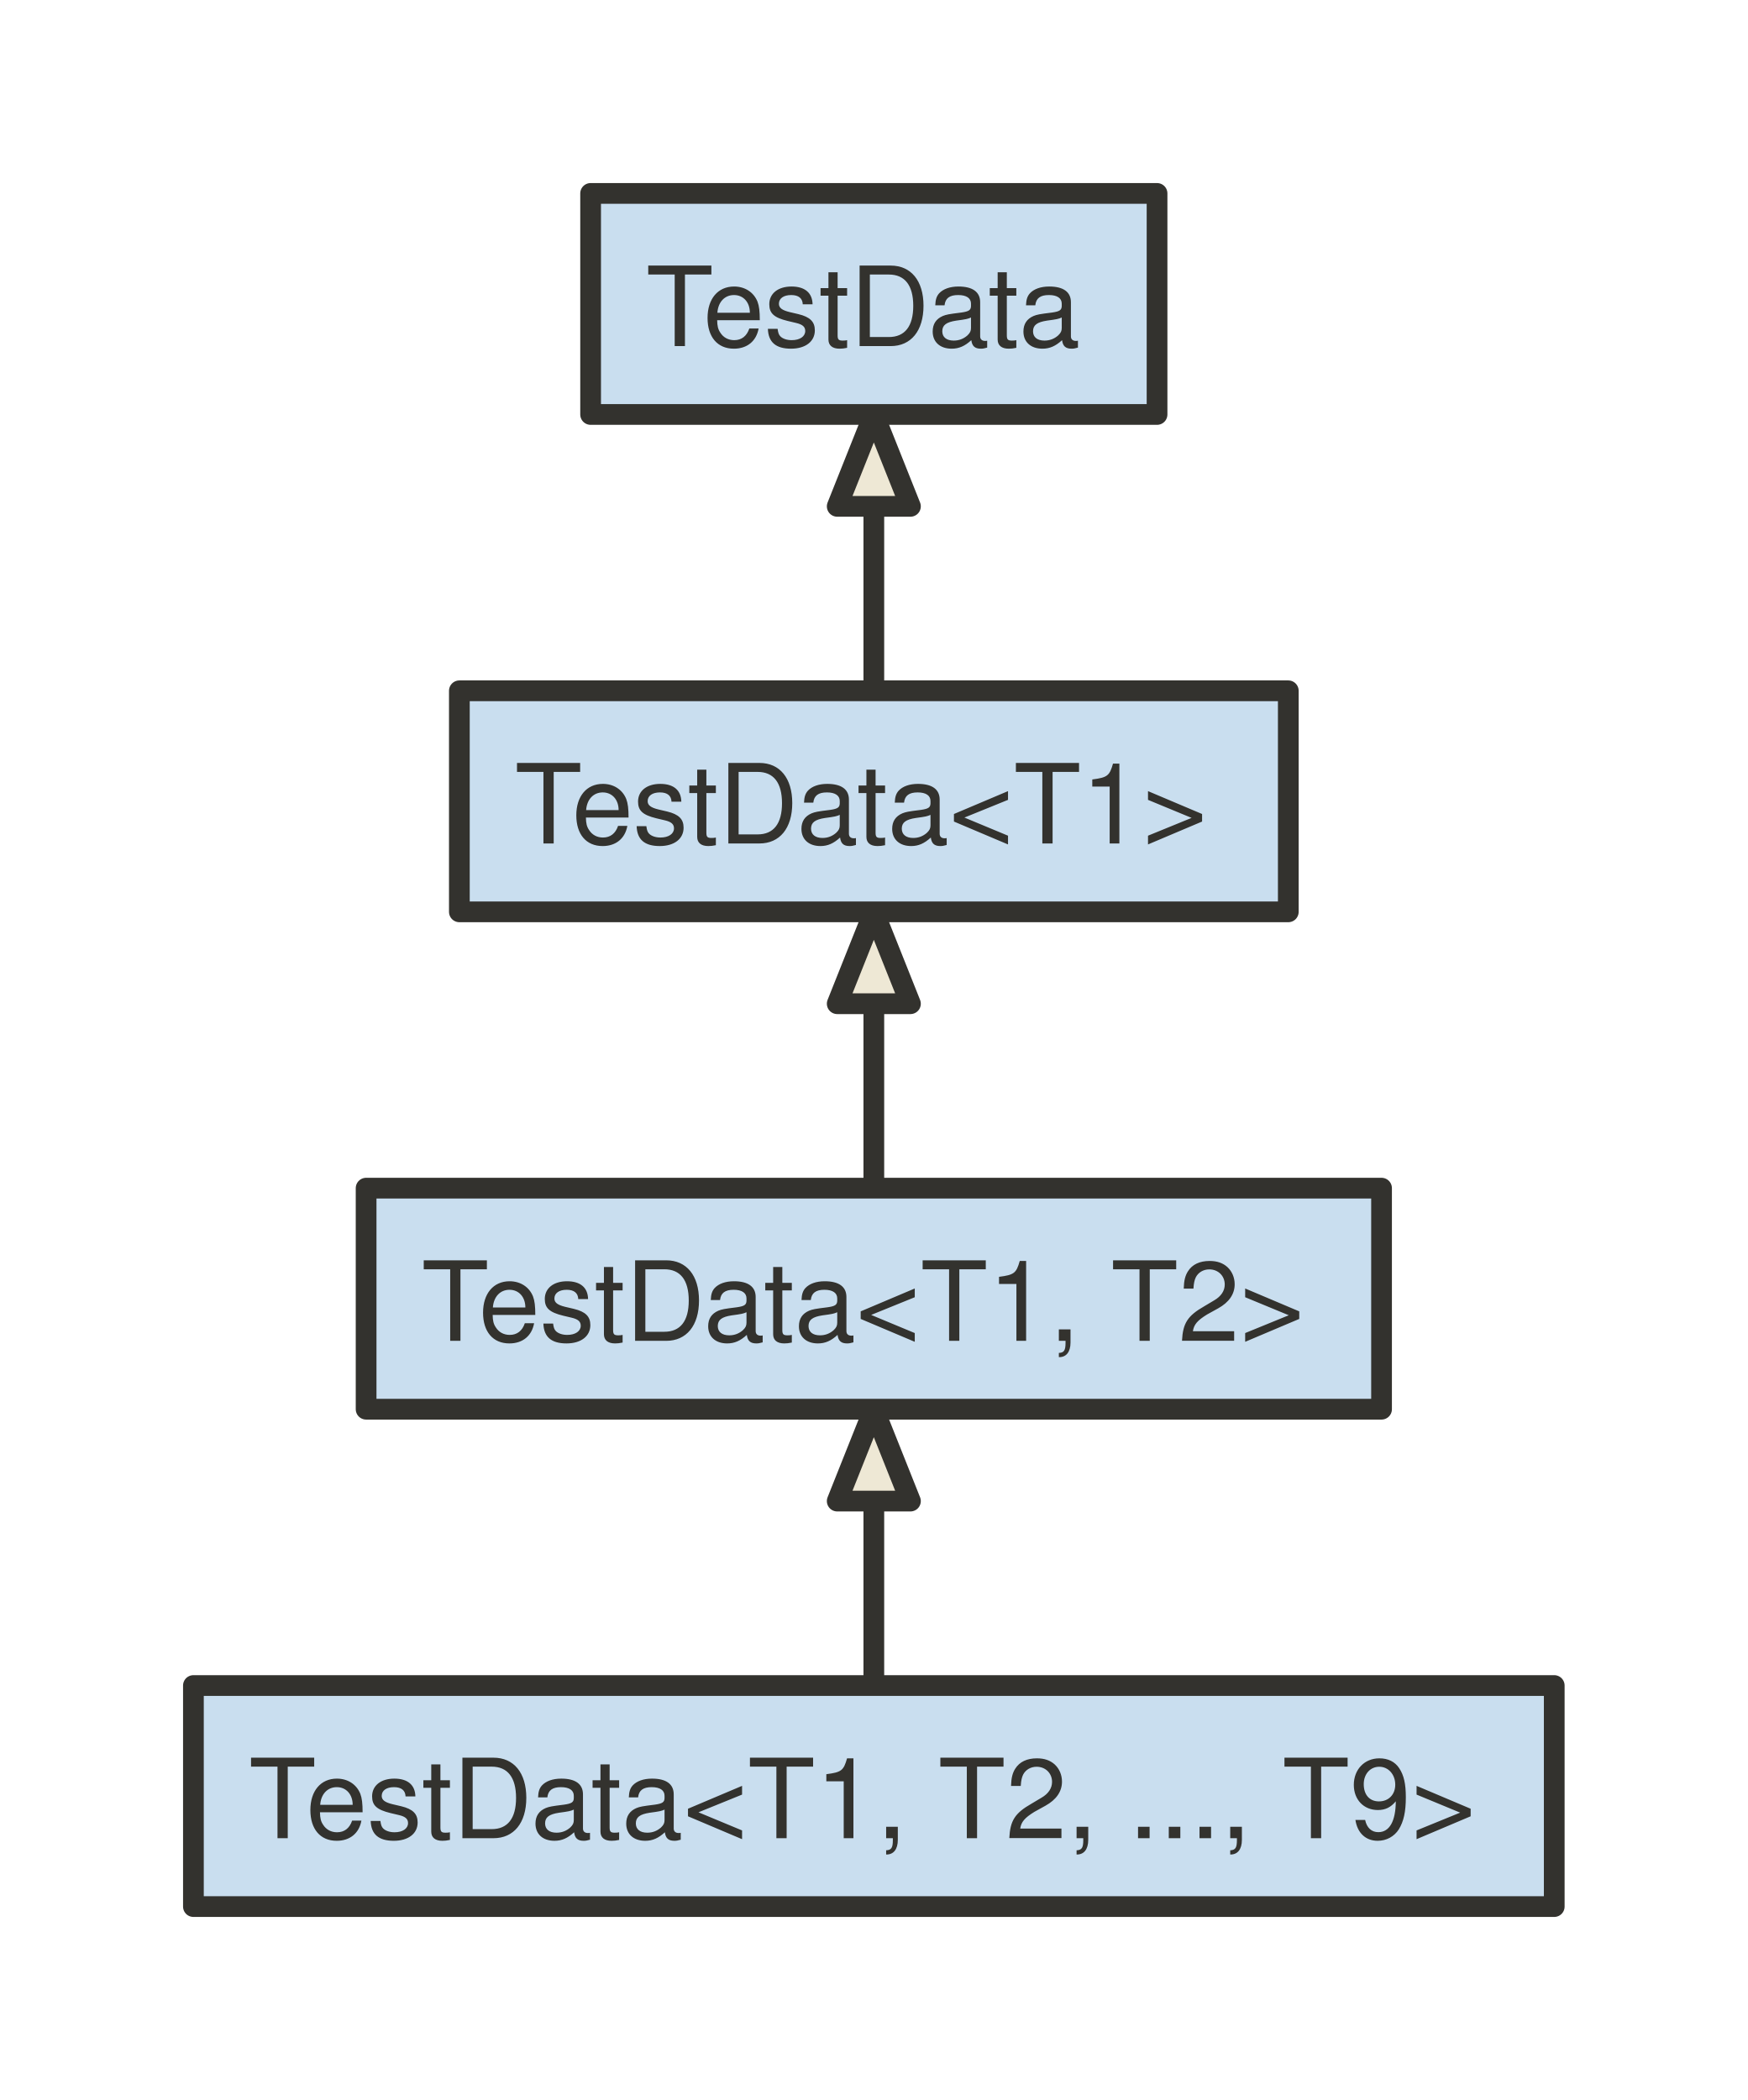
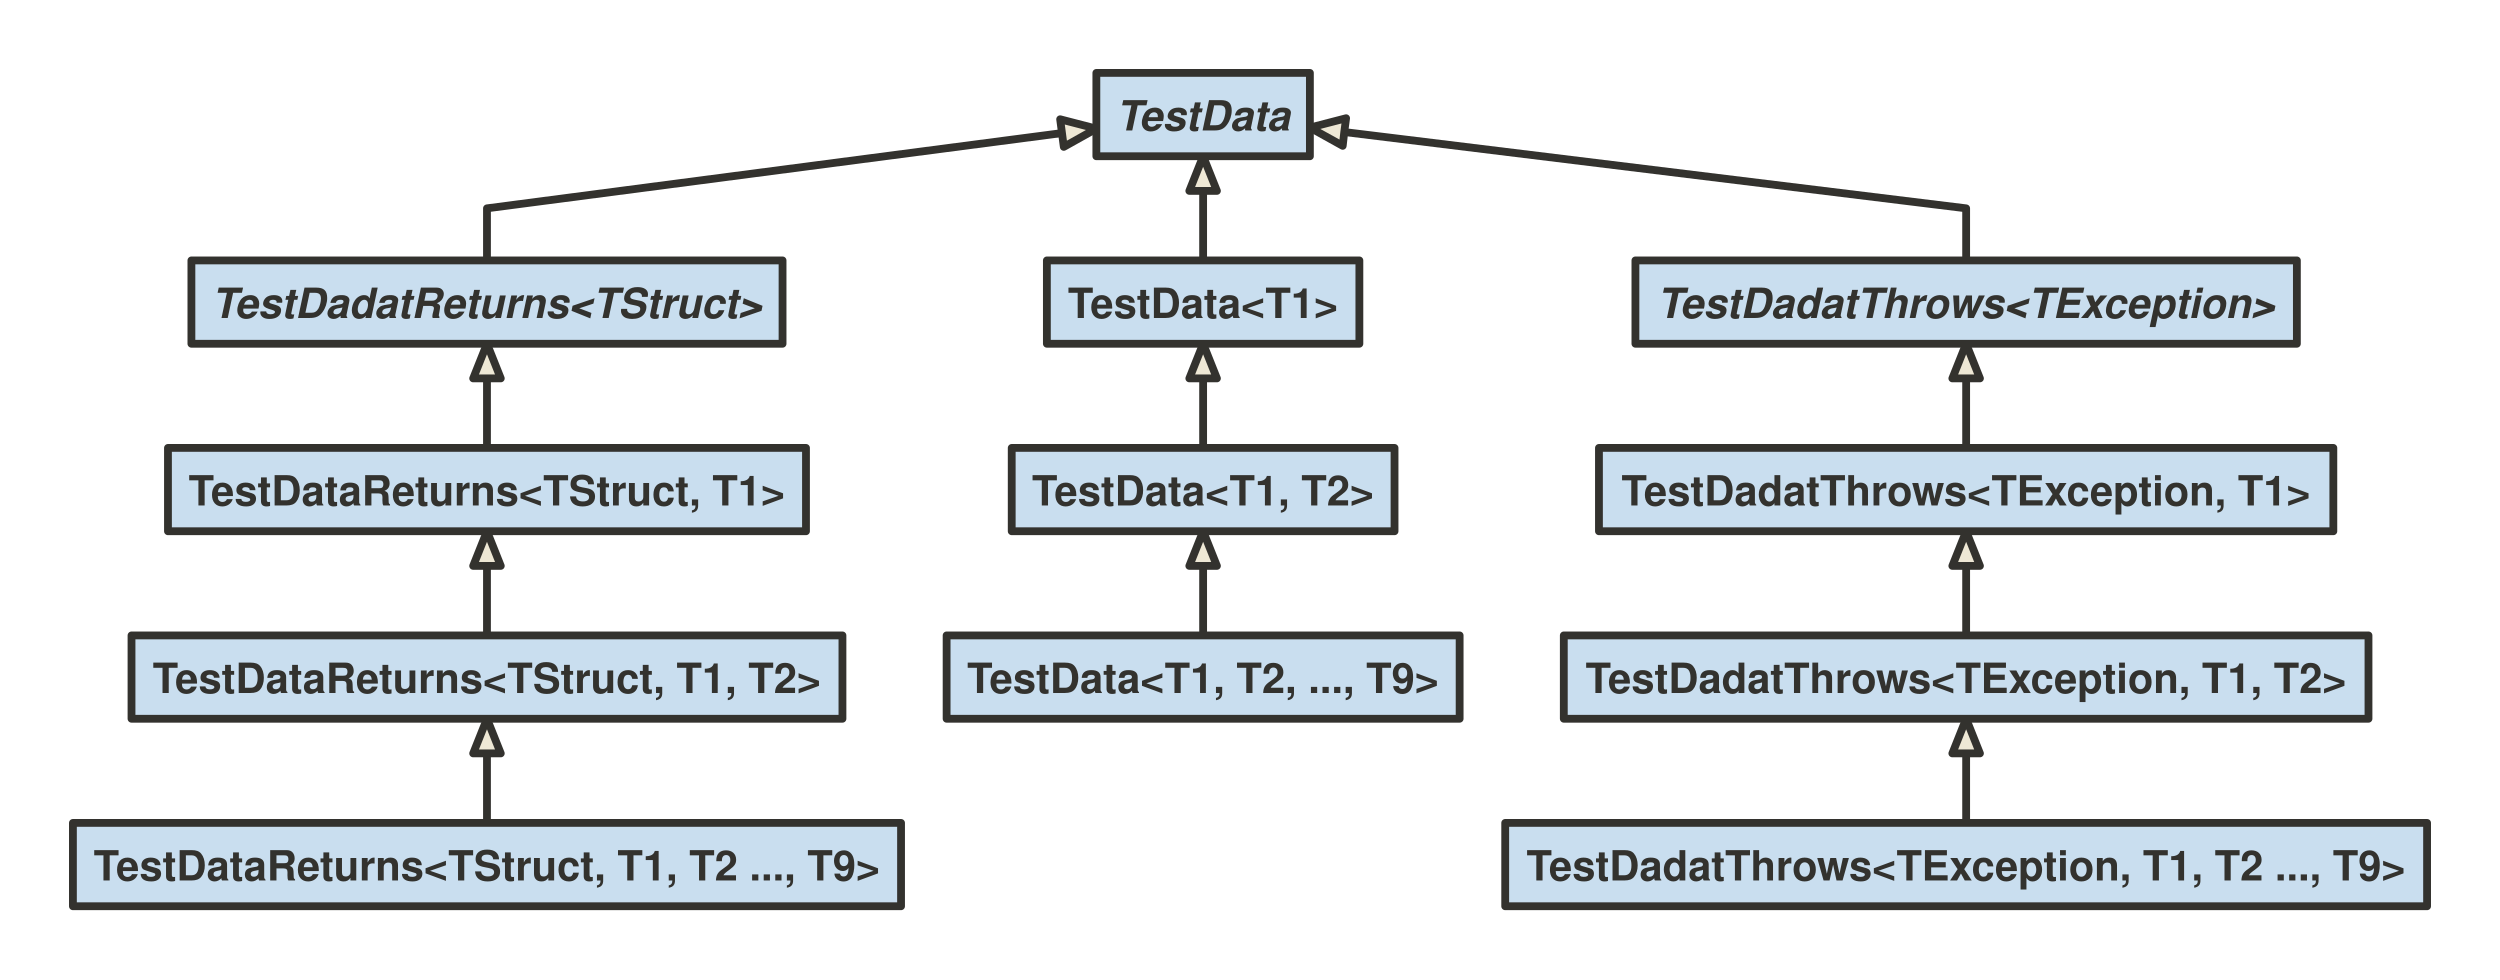
- <svg xmlns="http://www.w3.org/2000/svg" version="1.1" baseProfile="full" width="253.0" height="304.0" viewBox="0 0 253 304">
+ <svg xmlns="http://www.w3.org/2000/svg" version="1.1" baseProfile="full" width="960.0" height="376.0" viewBox="0 0 960 376">
  <g stroke-width="1.0" text-align="left" font="12pt Helvetica, Arial, sans-serif" font-size="12pt" font-family="Helvetica" font-weight="bold" font-style="normal">
    <g font-family="Helvetica" font-size="12pt" font-weight="bold" font-style="normal" stroke-width="3.0" stroke-linejoin="round" stroke-linecap="round" stroke="#33322E">
      <g stroke="transparent" fill="transparent">
-         <rect x="0.0" y="0.0" height="304.0" width="253.0" stroke="none" />
+         <rect x="0.0" y="0.0" height="376.0" width="960.0" stroke="none" />
      </g>
      <g transform="translate(8, 8)" fill="#33322E">
        <g transform="translate(20, 20)" fill="#eee8d5" font-family="Helvetica" font-size="12pt" font-weight="normal" font-style="normal">
-           <path d="M98.5 45.3 L98.5 52 L98.5 72 L98.5 72.0 " fill="none" />
-           <path d="M103.8 45.3 L98.5 45.3 L93.2 45.3 L98.5 32.0 Z" />
-           <path d="M98.5 117.3 L98.5 124 L98.5 144 L98.5 144.0 " fill="none" />
-           <path d="M103.8 117.3 L98.5 117.3 L93.2 117.3 L98.5 104.0 Z" />
-           <path d="M98.5 189.3 L98.5 196 L98.5 216 L98.5 216.0 " fill="none" />
-           <path d="M103.8 189.3 L98.5 189.3 L93.2 189.3 L98.5 176.0 Z" />
+           <path d="M379.8 23.1 L159 52 L159 72 L159.0 72.0 " fill="none" />
+           <path d="M380.5 28.4 L379.8 23.1 L379.1 17.8 L393.0 21.4 Z" />
+           <path d="M159.0 117.3 L159 124 L159 144 L159.0 144.0 " fill="none" />
+           <path d="M164.3 117.3 L159.0 117.3 L153.7 117.3 L159.0 104.0 Z" />
+           <path d="M159.0 189.3 L159 196 L159 216 L159.0 216.0 " fill="none" />
+           <path d="M164.3 189.3 L159.0 189.3 L153.7 189.3 L159.0 176.0 Z" />
+           <path d="M159.0 261.3 L159 268 L159 288 L159.0 288.0 " fill="none" />
+           <path d="M164.3 261.3 L159.0 261.3 L153.7 261.3 L159.0 248.0 Z" />
+           <path d="M434.0 45.3 L434 52 L434 72 L434.0 72.0 " fill="none" />
+           <path d="M439.3 45.3 L434.0 45.3 L428.7 45.3 L434.0 32.0 Z" />
+           <path d="M434.0 117.3 L434 124 L434 144 L434.0 144.0 " fill="none" />
+           <path d="M439.3 117.3 L434.0 117.3 L428.7 117.3 L434.0 104.0 Z" />
+           <path d="M434.0 189.3 L434 196 L434 216 L434.0 216.0 " fill="none" />
+           <path d="M439.3 189.3 L434.0 189.3 L428.7 189.3 L434.0 176.0 Z" />
+           <path d="M488.2 22.7 L727 52 L727 72 L727.0 72.0 " fill="none" />
+           <path d="M488.9 17.4 L488.2 22.7 L487.6 28.0 L475.0 21.0 Z" />
+           <path d="M727.0 117.3 L727 124 L727 144 L727.0 144.0 " fill="none" />
+           <path d="M732.3 117.3 L727.0 117.3 L721.7 117.3 L727.0 104.0 Z" />
+           <path d="M727.0 189.3 L727 196 L727 216 L727.0 216.0 " fill="none" />
+           <path d="M732.3 189.3 L727.0 189.3 L721.7 189.3 L727.0 176.0 Z" />
+           <path d="M727.0 261.3 L727 268 L727 288 L727.0 288.0 " fill="none" />
+           <path d="M732.3 261.3 L727.0 261.3 L721.7 261.3 L727.0 248.0 Z" />
          <g data-name="TestData">
            <g fill="#C9DEEF" stroke="#33322E" data-name="TestData">
-               <rect x="57.5" y="0.0" height="32.0" width="82.0" data-name="TestData" />
+               <rect x="393.0" y="0.0" height="32.0" width="82.0" data-name="TestData" />
            </g>
-             <g transform="translate(57.5, 0)" font-family="Helvetica" font-size="12pt" font-weight="normal" font-style="normal" data-name="TestData" data-compartment="0">
-               <g transform="translate(8, 8)" fill="#33322E" text-align="left" data-name="TestData" data-compartment="0">
-                 <text x="0.0" y="14.1" stroke="none" data-name="TestData" data-compartment="0">TestData</text>
+             <g transform="translate(393, 0)" font-family="Helvetica" font-size="12pt" font-weight="bold" font-style="italic" data-name="TestData" data-compartment="0">
+               <g transform="translate(8, 8)" fill="#33322E" text-align="center" data-name="TestData" data-compartment="0">
+                 <text x="33.0" y="14.1" stroke="none" text-anchor="middle" data-name="TestData" data-compartment="0">TestData</text>
+               </g>
+             </g>
+           </g>
+           <g data-name="TestDadatReturns&lt;TStruct&gt;">
+             <g fill="#C9DEEF" stroke="#33322E" data-name="TestDadatReturns&lt;TStruct&gt;">
+               <rect x="45.5" y="72.0" height="32.0" width="227.0" data-name="TestDadatReturns&lt;TStruct&gt;" />
+             </g>
+             <g transform="translate(45.5, 72)" font-family="Helvetica" font-size="12pt" font-weight="bold" font-style="italic" data-name="TestDadatReturns&lt;TStruct&gt;" data-compartment="0">
+               <g transform="translate(8, 8)" fill="#33322E" text-align="center" data-name="TestDadatReturns&lt;TStruct&gt;" data-compartment="0">
+                 <text x="105.5" y="14.1" stroke="none" text-anchor="middle" data-name="TestDadatReturns&lt;TStruct&gt;" data-compartment="0">TestDadatReturns&lt;TStruct&gt;</text>
+               </g>
+             </g>
+           </g>
+           <g data-name="TestDataReturns&lt;TStruct, T1&gt;">
+             <g fill="#C9DEEF" stroke="#33322E" data-name="TestDataReturns&lt;TStruct, T1&gt;">
+               <rect x="36.5" y="144.0" height="32.0" width="245.0" data-name="TestDataReturns&lt;TStruct, T1&gt;" />
+             </g>
+             <g transform="translate(36.5, 144)" font-family="Helvetica" font-size="12pt" font-weight="bold" font-style="normal" data-name="TestDataReturns&lt;TStruct, T1&gt;" data-compartment="0">
+               <g transform="translate(8, 8)" fill="#33322E" text-align="center" data-name="TestDataReturns&lt;TStruct, T1&gt;" data-compartment="0">
+                 <text x="114.5" y="14.1" stroke="none" text-anchor="middle" data-name="TestDataReturns&lt;TStruct, T1&gt;" data-compartment="0">TestDataReturns&lt;TStruct, T1&gt;</text>
+               </g>
+             </g>
+           </g>
+           <g data-name="TestDataReturns&lt;TStruct, T1, T2&gt;">
+             <g fill="#C9DEEF" stroke="#33322E" data-name="TestDataReturns&lt;TStruct, T1, T2&gt;">
+               <rect x="22.5" y="216.0" height="32.0" width="273.0" data-name="TestDataReturns&lt;TStruct, T1, T2&gt;" />
+             </g>
+             <g transform="translate(22.5, 216)" font-family="Helvetica" font-size="12pt" font-weight="bold" font-style="normal" data-name="TestDataReturns&lt;TStruct, T1, T2&gt;" data-compartment="0">
+               <g transform="translate(8, 8)" fill="#33322E" text-align="center" data-name="TestDataReturns&lt;TStruct, T1, T2&gt;" data-compartment="0">
+                 <text x="128.5" y="14.1" stroke="none" text-anchor="middle" data-name="TestDataReturns&lt;TStruct, T1, T2&gt;" data-compartment="0">TestDataReturns&lt;TStruct, T1, T2&gt;</text>
+               </g>
+             </g>
+           </g>
+           <g data-name="TestDataReturns&lt;TStruct, T1, T2 ..., T9&gt;">
+             <g fill="#C9DEEF" stroke="#33322E" data-name="TestDataReturns&lt;TStruct, T1, T2 ..., T9&gt;">
+               <rect x="0.0" y="288.0" height="32.0" width="318.0" data-name="TestDataReturns&lt;TStruct, T1, T2 ..., T9&gt;" />
+             </g>
+             <g transform="translate(0, 288)" font-family="Helvetica" font-size="12pt" font-weight="bold" font-style="normal" data-name="TestDataReturns&lt;TStruct, T1, T2 ..., T9&gt;" data-compartment="0">
+               <g transform="translate(8, 8)" fill="#33322E" text-align="center" data-name="TestDataReturns&lt;TStruct, T1, T2 ..., T9&gt;" data-compartment="0">
+                 <text x="151.0" y="14.1" stroke="none" text-anchor="middle" data-name="TestDataReturns&lt;TStruct, T1, T2 ..., T9&gt;" data-compartment="0">TestDataReturns&lt;TStruct, T1, T2 ..., T9&gt;</text>
              </g>
            </g>
          </g>
          <g data-name="TestData&lt;T1&gt;">
            <g fill="#C9DEEF" stroke="#33322E" data-name="TestData&lt;T1&gt;">
-               <rect x="38.5" y="72.0" height="32.0" width="120.0" data-name="TestData&lt;T1&gt;" />
+               <rect x="374.0" y="72.0" height="32.0" width="120.0" data-name="TestData&lt;T1&gt;" />
            </g>
-             <g transform="translate(38.5, 72)" font-family="Helvetica" font-size="12pt" font-weight="normal" font-style="normal" data-name="TestData&lt;T1&gt;" data-compartment="0">
-               <g transform="translate(8, 8)" fill="#33322E" text-align="left" data-name="TestData&lt;T1&gt;" data-compartment="0">
-                 <text x="0.0" y="14.1" stroke="none" data-name="TestData&lt;T1&gt;" data-compartment="0">TestData&lt;T1&gt;</text>
+             <g transform="translate(374, 72)" font-family="Helvetica" font-size="12pt" font-weight="bold" font-style="normal" data-name="TestData&lt;T1&gt;" data-compartment="0">
+               <g transform="translate(8, 8)" fill="#33322E" text-align="center" data-name="TestData&lt;T1&gt;" data-compartment="0">
+                 <text x="52.0" y="14.1" stroke="none" text-anchor="middle" data-name="TestData&lt;T1&gt;" data-compartment="0">TestData&lt;T1&gt;</text>
              </g>
            </g>
          </g>
          <g data-name="TestData&lt;T1, T2&gt;">
            <g fill="#C9DEEF" stroke="#33322E" data-name="TestData&lt;T1, T2&gt;">
-               <rect x="25.0" y="144.0" height="32.0" width="147.0" data-name="TestData&lt;T1, T2&gt;" />
+               <rect x="360.5" y="144.0" height="32.0" width="147.0" data-name="TestData&lt;T1, T2&gt;" />
            </g>
-             <g transform="translate(25, 144)" font-family="Helvetica" font-size="12pt" font-weight="normal" font-style="normal" data-name="TestData&lt;T1, T2&gt;" data-compartment="0">
-               <g transform="translate(8, 8)" fill="#33322E" text-align="left" data-name="TestData&lt;T1, T2&gt;" data-compartment="0">
-                 <text x="0.0" y="14.1" stroke="none" data-name="TestData&lt;T1, T2&gt;" data-compartment="0">TestData&lt;T1, T2&gt;</text>
+             <g transform="translate(360.5, 144)" font-family="Helvetica" font-size="12pt" font-weight="bold" font-style="normal" data-name="TestData&lt;T1, T2&gt;" data-compartment="0">
+               <g transform="translate(8, 8)" fill="#33322E" text-align="center" data-name="TestData&lt;T1, T2&gt;" data-compartment="0">
+                 <text x="65.5" y="14.1" stroke="none" text-anchor="middle" data-name="TestData&lt;T1, T2&gt;" data-compartment="0">TestData&lt;T1, T2&gt;</text>
              </g>
            </g>
          </g>
          <g data-name="TestData&lt;T1, T2, ..., T9&gt;">
            <g fill="#C9DEEF" stroke="#33322E" data-name="TestData&lt;T1, T2, ..., T9&gt;">
-               <rect x="0.0" y="216.0" height="32.0" width="197.0" data-name="TestData&lt;T1, T2, ..., T9&gt;" />
+               <rect x="335.5" y="216.0" height="32.0" width="197.0" data-name="TestData&lt;T1, T2, ..., T9&gt;" />
            </g>
-             <g transform="translate(0, 216)" font-family="Helvetica" font-size="12pt" font-weight="normal" font-style="normal" data-name="TestData&lt;T1, T2, ..., T9&gt;" data-compartment="0">
-               <g transform="translate(8, 8)" fill="#33322E" text-align="left" data-name="TestData&lt;T1, T2, ..., T9&gt;" data-compartment="0">
-                 <text x="0.0" y="14.1" stroke="none" data-name="TestData&lt;T1, T2, ..., T9&gt;" data-compartment="0">TestData&lt;T1, T2, ..., T9&gt;</text>
+             <g transform="translate(335.5, 216)" font-family="Helvetica" font-size="12pt" font-weight="bold" font-style="normal" data-name="TestData&lt;T1, T2, ..., T9&gt;" data-compartment="0">
+               <g transform="translate(8, 8)" fill="#33322E" text-align="center" data-name="TestData&lt;T1, T2, ..., T9&gt;" data-compartment="0">
+                 <text x="90.5" y="14.1" stroke="none" text-anchor="middle" data-name="TestData&lt;T1, T2, ..., T9&gt;" data-compartment="0">TestData&lt;T1, T2, ..., T9&gt;</text>
+               </g>
+             </g>
+           </g>
+           <g data-name="TestDadatThrows&lt;TException&gt;">
+             <g fill="#C9DEEF" stroke="#33322E" data-name="TestDadatThrows&lt;TException&gt;">
+               <rect x="600.0" y="72.0" height="32.0" width="254.0" data-name="TestDadatThrows&lt;TException&gt;" />
+             </g>
+             <g transform="translate(600, 72)" font-family="Helvetica" font-size="12pt" font-weight="bold" font-style="italic" data-name="TestDadatThrows&lt;TException&gt;" data-compartment="0">
+               <g transform="translate(8, 8)" fill="#33322E" text-align="center" data-name="TestDadatThrows&lt;TException&gt;" data-compartment="0">
+                 <text x="119.0" y="14.1" stroke="none" text-anchor="middle" data-name="TestDadatThrows&lt;TException&gt;" data-compartment="0">TestDadatThrows&lt;TException&gt;</text>
+               </g>
+             </g>
+           </g>
+           <g data-name="TestDadatThrows&lt;TException, T1&gt;">
+             <g fill="#C9DEEF" stroke="#33322E" data-name="TestDadatThrows&lt;TException, T1&gt;">
+               <rect x="586.0" y="144.0" height="32.0" width="282.0" data-name="TestDadatThrows&lt;TException, T1&gt;" />
+             </g>
+             <g transform="translate(586, 144)" font-family="Helvetica" font-size="12pt" font-weight="bold" font-style="normal" data-name="TestDadatThrows&lt;TException, T1&gt;" data-compartment="0">
+               <g transform="translate(8, 8)" fill="#33322E" text-align="center" data-name="TestDadatThrows&lt;TException, T1&gt;" data-compartment="0">
+                 <text x="133.0" y="14.1" stroke="none" text-anchor="middle" data-name="TestDadatThrows&lt;TException, T1&gt;" data-compartment="0">TestDadatThrows&lt;TException, T1&gt;</text>
+               </g>
+             </g>
+           </g>
+           <g data-name="TestDadatThrows&lt;TException, T1, T2&gt;">
+             <g fill="#C9DEEF" stroke="#33322E" data-name="TestDadatThrows&lt;TException, T1, T2&gt;">
+               <rect x="572.5" y="216.0" height="32.0" width="309.0" data-name="TestDadatThrows&lt;TException, T1, T2&gt;" />
+             </g>
+             <g transform="translate(572.5, 216)" font-family="Helvetica" font-size="12pt" font-weight="bold" font-style="normal" data-name="TestDadatThrows&lt;TException, T1, T2&gt;" data-compartment="0">
+               <g transform="translate(8, 8)" fill="#33322E" text-align="center" data-name="TestDadatThrows&lt;TException, T1, T2&gt;" data-compartment="0">
+                 <text x="146.5" y="14.1" stroke="none" text-anchor="middle" data-name="TestDadatThrows&lt;TException, T1, T2&gt;" data-compartment="0">TestDadatThrows&lt;TException, T1, T2&gt;</text>
+               </g>
+             </g>
+           </g>
+           <g data-name="TestDadatThrows&lt;TException, T1, T2 ..., T9&gt;">
+             <g fill="#C9DEEF" stroke="#33322E" data-name="TestDadatThrows&lt;TException, T1, T2 ..., T9&gt;">
+               <rect x="550.0" y="288.0" height="32.0" width="354.0" data-name="TestDadatThrows&lt;TException, T1, T2 ..., T9&gt;" />
+             </g>
+             <g transform="translate(550, 288)" font-family="Helvetica" font-size="12pt" font-weight="bold" font-style="normal" data-name="TestDadatThrows&lt;TException, T1, T2 ..., T9&gt;" data-compartment="0">
+               <g transform="translate(8, 8)" fill="#33322E" text-align="center" data-name="TestDadatThrows&lt;TException, T1, T2 ..., T9&gt;" data-compartment="0">
+                 <text x="169.0" y="14.1" stroke="none" text-anchor="middle" data-name="TestDadatThrows&lt;TException, T1, T2 ..., T9&gt;" data-compartment="0">TestDadatThrows&lt;TException, T1, T2 ..., T9&gt;</text>
              </g>
            </g>
          </g>
        </g>
      </g>
    </g>
  </g>
</svg>
